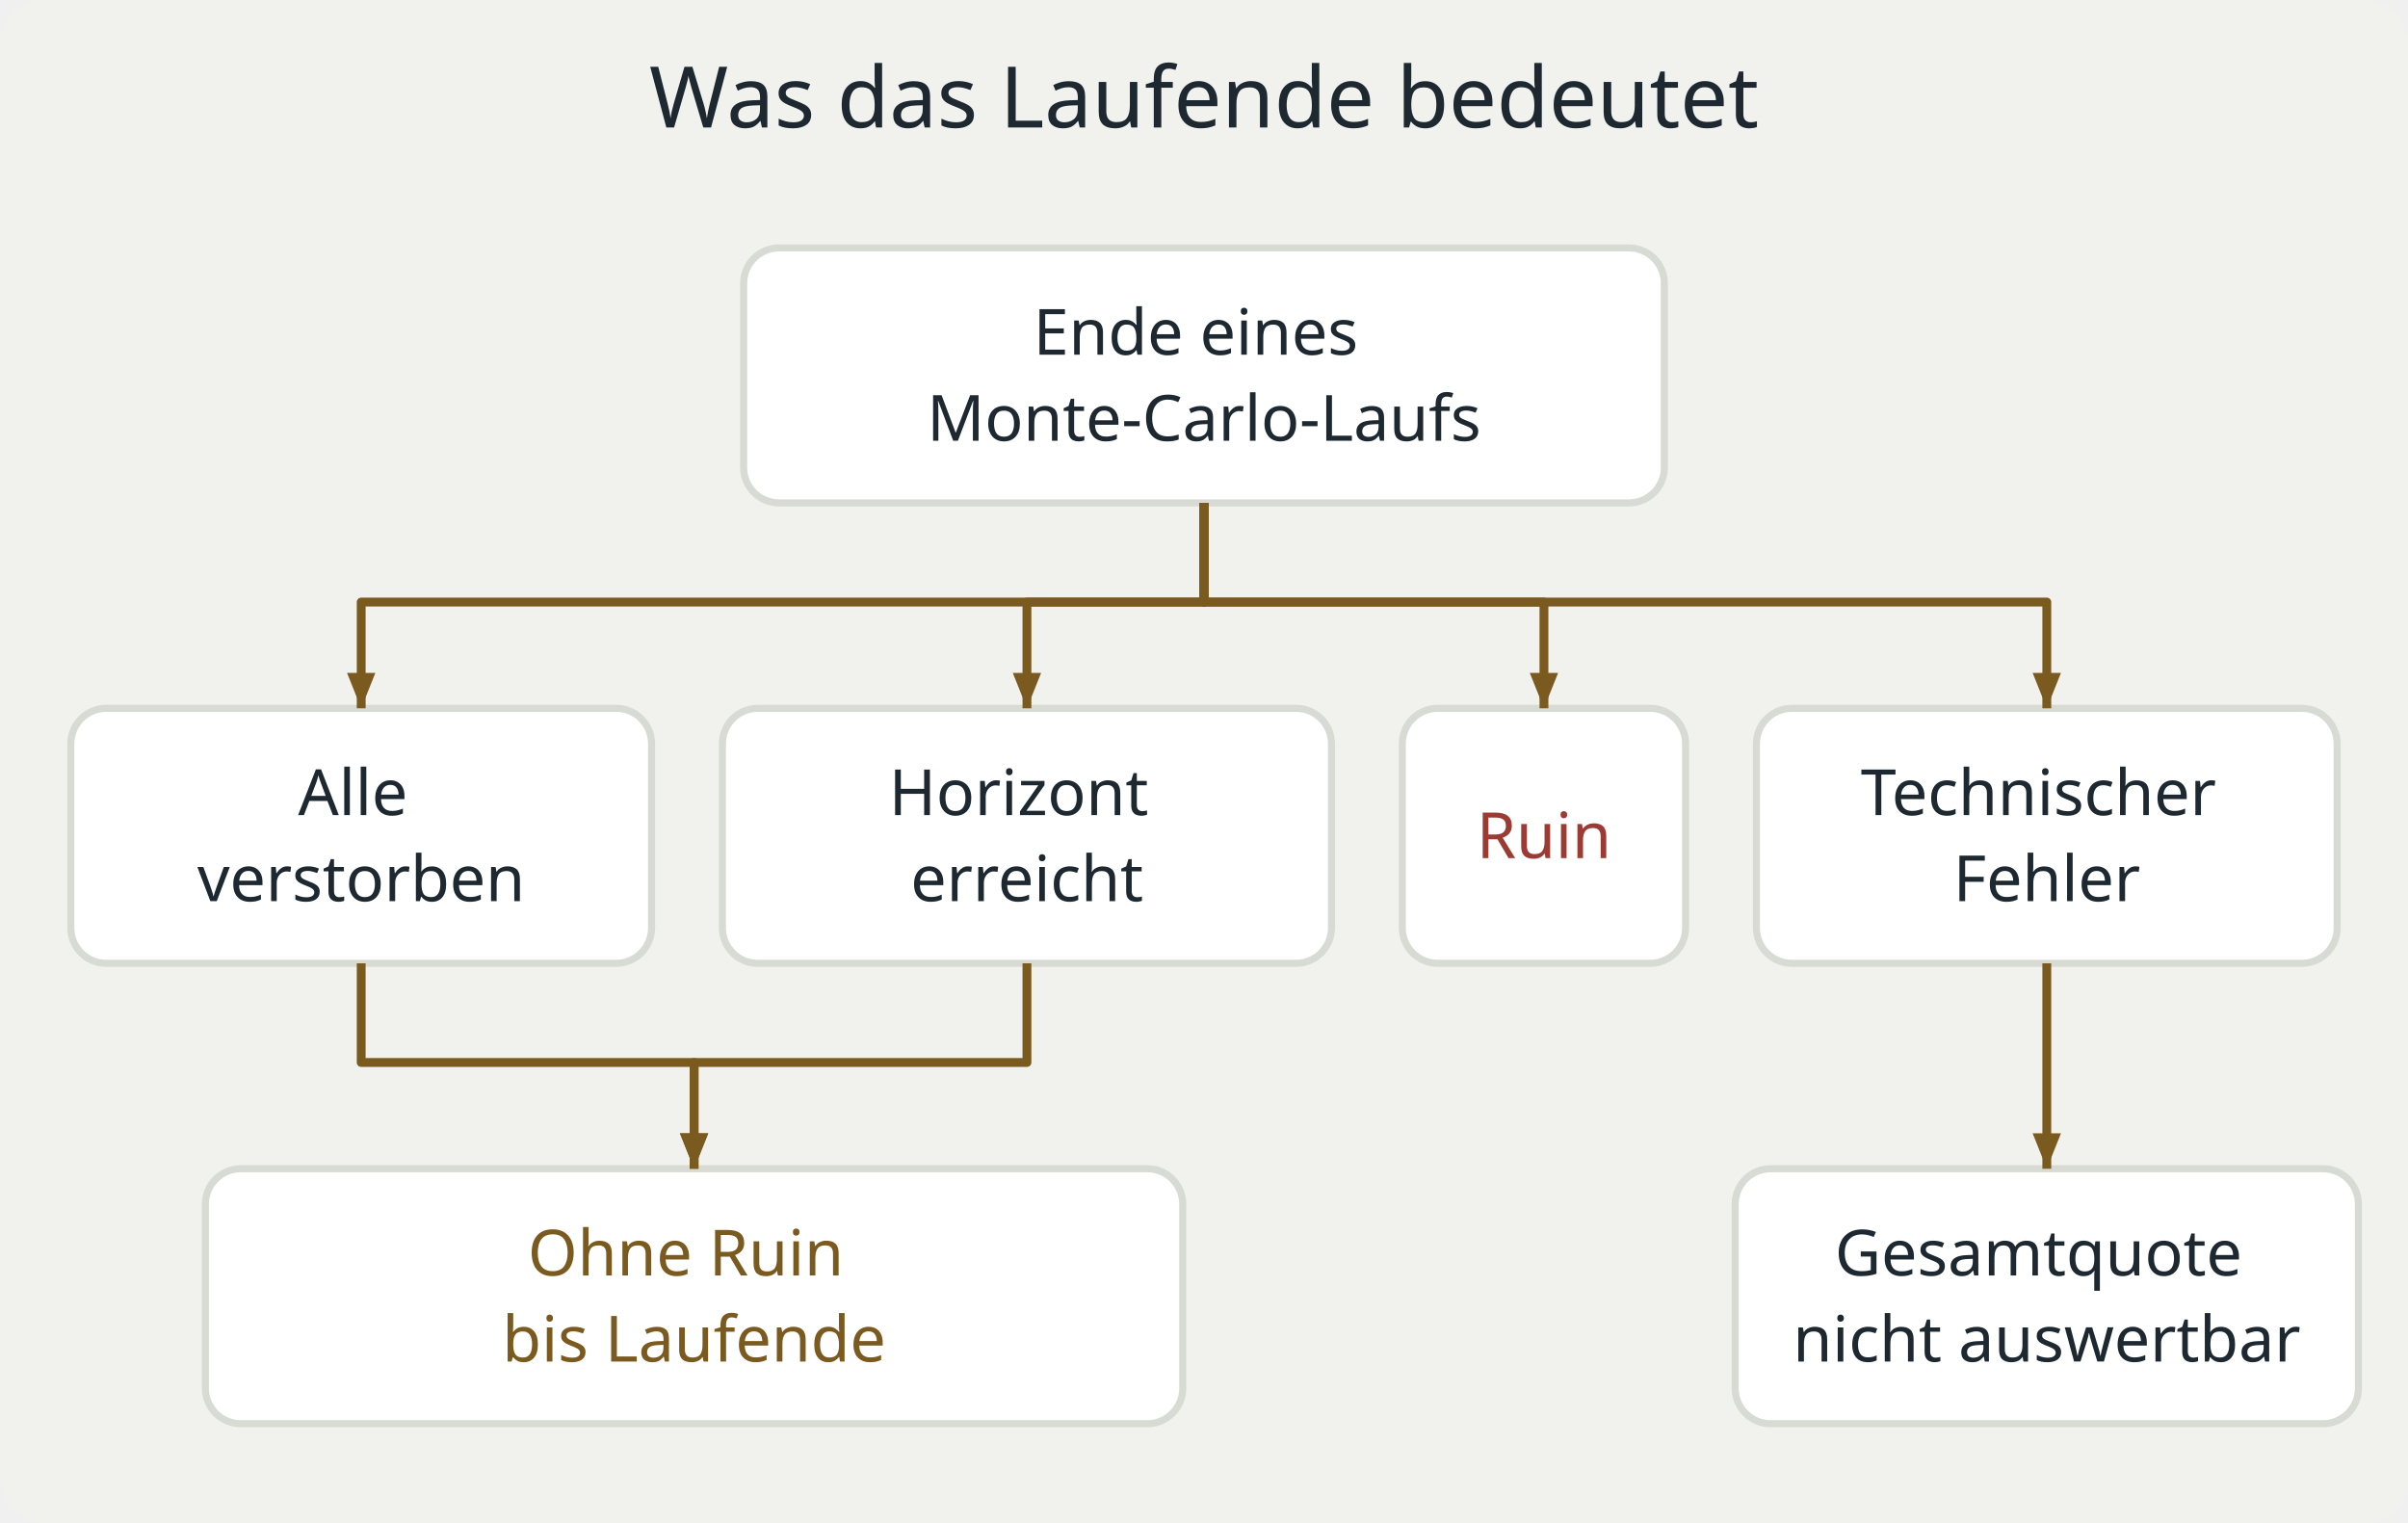
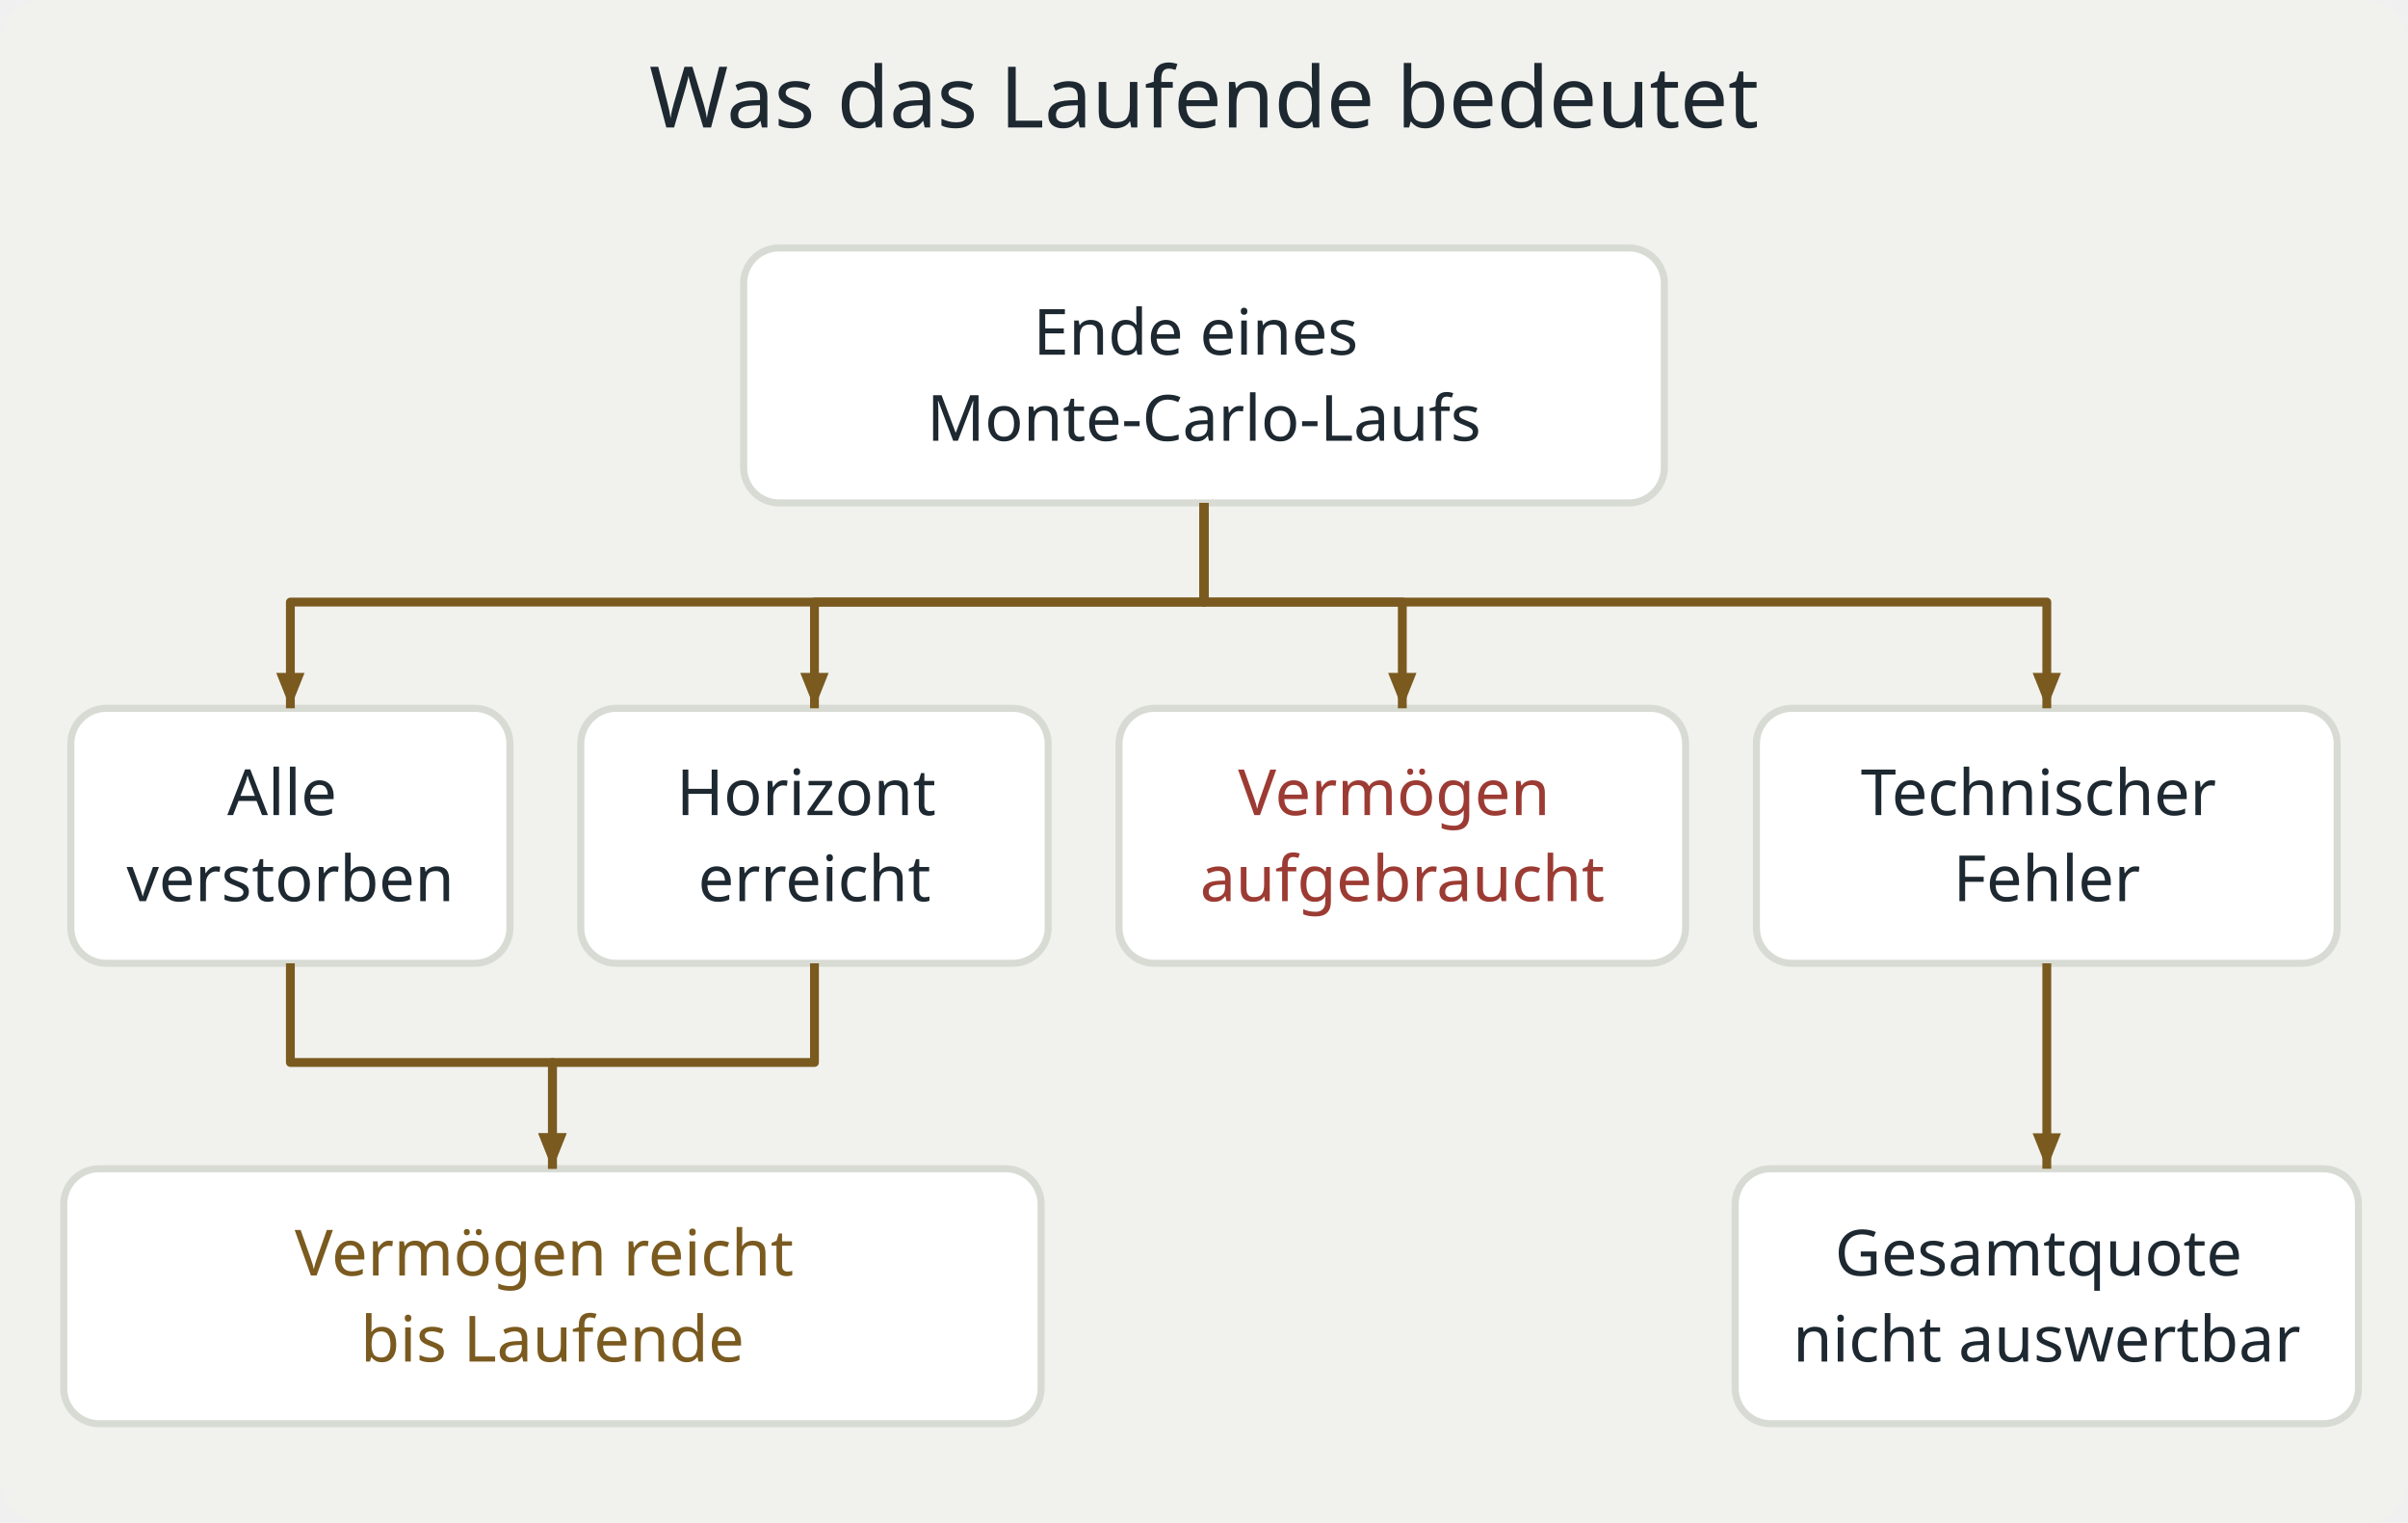
- <svg xmlns="http://www.w3.org/2000/svg" width="680" height="430" viewBox="0 0 680 430" role="img" aria-labelledby="title desc" data-source-sha256="9f3b7e66cee4693a490bfc0b177231945555faa0c42e1117a6f7e5b3b52225bd">
+ <svg xmlns="http://www.w3.org/2000/svg" width="680" height="430" viewBox="0 0 680 430" role="img" aria-labelledby="title desc" data-source-sha256="67f047447bf726a9fea8d42f9815abc6801f7272411851d6fbe244c3decd8396">
  <rect width="680" height="430" rx="12" fill="#f1f2ee" />
  <text x="340" y="36" text-anchor="middle" font-family="sans-serif" font-size="24" fill="#1d2830">
    <tspan x="340" dy="0">Was das Laufende bedeutet</tspan>
  </text>
  <rect x="210" y="70" width="260" height="72" rx="10" fill="#ffffff" stroke="#d8dbd3" stroke-width="2" />
  <text x="340.0" y="100.15" text-anchor="middle" font-family="sans-serif" font-size="18" fill="#1d2830">
    <tspan x="340.0" dy="0">Ende eines</tspan>
    <tspan x="340.0" dy="24.3">Monte-Carlo-Laufs</tspan>
  </text>
-   <rect x="20" y="200" width="164" height="72" rx="10" fill="#ffffff" stroke="#d8dbd3" stroke-width="2" />
-   <text x="102.0" y="230.15" text-anchor="middle" font-family="sans-serif" font-size="18" fill="#1d2830">
-     <tspan x="102.0" dy="0">Alle</tspan>
-     <tspan x="102.0" dy="24.3">verstorben</tspan>
+   <rect x="20" y="200" width="124" height="72" rx="10" fill="#ffffff" stroke="#d8dbd3" stroke-width="2" />
+   <text x="82.0" y="230.15" text-anchor="middle" font-family="sans-serif" font-size="18" fill="#1d2830">
+     <tspan x="82.0" dy="0">Alle</tspan>
+     <tspan x="82.0" dy="24.3">verstorben</tspan>
  </text>
-   <rect x="204" y="200" width="172" height="72" rx="10" fill="#ffffff" stroke="#d8dbd3" stroke-width="2" />
-   <text x="290.0" y="230.15" text-anchor="middle" font-family="sans-serif" font-size="18" fill="#1d2830">
-     <tspan x="290.0" dy="0">Horizont</tspan>
-     <tspan x="290.0" dy="24.3">erreicht</tspan>
+   <rect x="164" y="200" width="132" height="72" rx="10" fill="#ffffff" stroke="#d8dbd3" stroke-width="2" />
+   <text x="230.0" y="230.15" text-anchor="middle" font-family="sans-serif" font-size="18" fill="#1d2830">
+     <tspan x="230.0" dy="0">Horizont</tspan>
+     <tspan x="230.0" dy="24.3">erreicht</tspan>
  </text>
-   <rect x="396" y="200" width="80" height="72" rx="10" fill="#ffffff" stroke="#d8dbd3" stroke-width="2" />
-   <text x="436.0" y="242.3" text-anchor="middle" font-family="sans-serif" font-size="18" fill="#9c3b33">
-     <tspan x="436.0" dy="0">Ruin</tspan>
+   <rect x="316" y="200" width="160" height="72" rx="10" fill="#ffffff" stroke="#d8dbd3" stroke-width="2" />
+   <text x="396.0" y="230.15" text-anchor="middle" font-family="sans-serif" font-size="18" fill="#9c3b33">
+     <tspan x="396.0" dy="0">Vermögen</tspan>
+     <tspan x="396.0" dy="24.3">aufgebraucht</tspan>
  </text>
  <rect x="496" y="200" width="164" height="72" rx="10" fill="#ffffff" stroke="#d8dbd3" stroke-width="2" />
  <text x="578.0" y="230.15" text-anchor="middle" font-family="sans-serif" font-size="18" fill="#1d2830">
    <tspan x="578.0" dy="0">Technischer</tspan>
    <tspan x="578.0" dy="24.3">Fehler</tspan>
  </text>
-   <rect x="58" y="330" width="276" height="72" rx="10" fill="#ffffff" stroke="#d8dbd3" stroke-width="2" />
-   <text x="196.0" y="360.15" text-anchor="middle" font-family="sans-serif" font-size="18" fill="#7a5a1f">
-     <tspan x="196.0" dy="0">Ohne Ruin</tspan>
-     <tspan x="196.0" dy="24.3">bis Laufende</tspan>
+   <rect x="18" y="330" width="276" height="72" rx="10" fill="#ffffff" stroke="#d8dbd3" stroke-width="2" />
+   <text x="156.0" y="360.15" text-anchor="middle" font-family="sans-serif" font-size="18" fill="#7a5a1f">
+     <tspan x="156.0" dy="0">Vermögen reicht</tspan>
+     <tspan x="156.0" dy="24.3">bis Laufende</tspan>
  </text>
  <rect x="490" y="330" width="176" height="72" rx="10" fill="#ffffff" stroke="#d8dbd3" stroke-width="2" />
  <text x="578.0" y="360.15" text-anchor="middle" font-family="sans-serif" font-size="18" fill="#1d2830">
    <tspan x="578.0" dy="0">Gesamtquote</tspan>
    <tspan x="578.0" dy="24.3">nicht auswertbar</tspan>
  </text>
-   <polyline points="340.0,142 340.0,170 102.0,170 102.0,200" fill="none" stroke="#7a5a1f" stroke-width="2.5" stroke-linejoin="round" />
-   <polygon points="102.0,200 106,190 98,190" fill="#7a5a1f" />
-   <polyline points="340.0,142 340.0,170 290.0,170 290.0,200" fill="none" stroke="#7a5a1f" stroke-width="2.5" stroke-linejoin="round" />
-   <polygon points="290.0,200 294,190 286,190" fill="#7a5a1f" />
-   <polyline points="340.0,142 340.0,170 436.0,170 436.0,200" fill="none" stroke="#7a5a1f" stroke-width="2.5" stroke-linejoin="round" />
-   <polygon points="436.0,200 440,190 432,190" fill="#7a5a1f" />
+   <polyline points="340.0,142 340.0,170 82.0,170 82.0,200" fill="none" stroke="#7a5a1f" stroke-width="2.5" stroke-linejoin="round" />
+   <polygon points="82.0,200 86,190 78,190" fill="#7a5a1f" />
+   <polyline points="340.0,142 340.0,170 230.0,170 230.0,200" fill="none" stroke="#7a5a1f" stroke-width="2.5" stroke-linejoin="round" />
+   <polygon points="230.0,200 234,190 226,190" fill="#7a5a1f" />
+   <polyline points="340.0,142 340.0,170 396.0,170 396.0,200" fill="none" stroke="#7a5a1f" stroke-width="2.5" stroke-linejoin="round" />
+   <polygon points="396.0,200 400,190 392,190" fill="#7a5a1f" />
  <polyline points="340.0,142 340.0,170 578.0,170 578.0,200" fill="none" stroke="#7a5a1f" stroke-width="2.5" stroke-linejoin="round" />
  <polygon points="578.0,200 582,190 574,190" fill="#7a5a1f" />
-   <polyline points="102.0,272 102.0,300 196.0,300 196.0,330" fill="none" stroke="#7a5a1f" stroke-width="2.5" stroke-linejoin="round" />
-   <polygon points="196.0,330 200,320 192,320" fill="#7a5a1f" />
-   <polyline points="290.0,272 290.0,300 196.0,300 196.0,330" fill="none" stroke="#7a5a1f" stroke-width="2.5" stroke-linejoin="round" />
-   <polygon points="196.0,330 200,320 192,320" fill="#7a5a1f" />
+   <polyline points="82.0,272 82.0,300 156.0,300 156.0,330" fill="none" stroke="#7a5a1f" stroke-width="2.5" stroke-linejoin="round" />
+   <polygon points="156.0,330 160,320 152,320" fill="#7a5a1f" />
+   <polyline points="230.0,272 230.0,300 156.0,300 156.0,330" fill="none" stroke="#7a5a1f" stroke-width="2.5" stroke-linejoin="round" />
+   <polygon points="156.0,330 160,320 152,320" fill="#7a5a1f" />
  <polyline points="578.0,272 578.0,330" fill="none" stroke="#7a5a1f" stroke-width="2.5" stroke-linejoin="round" />
  <polygon points="578.0,330 582,320 574,320" fill="#7a5a1f" />
</svg>
